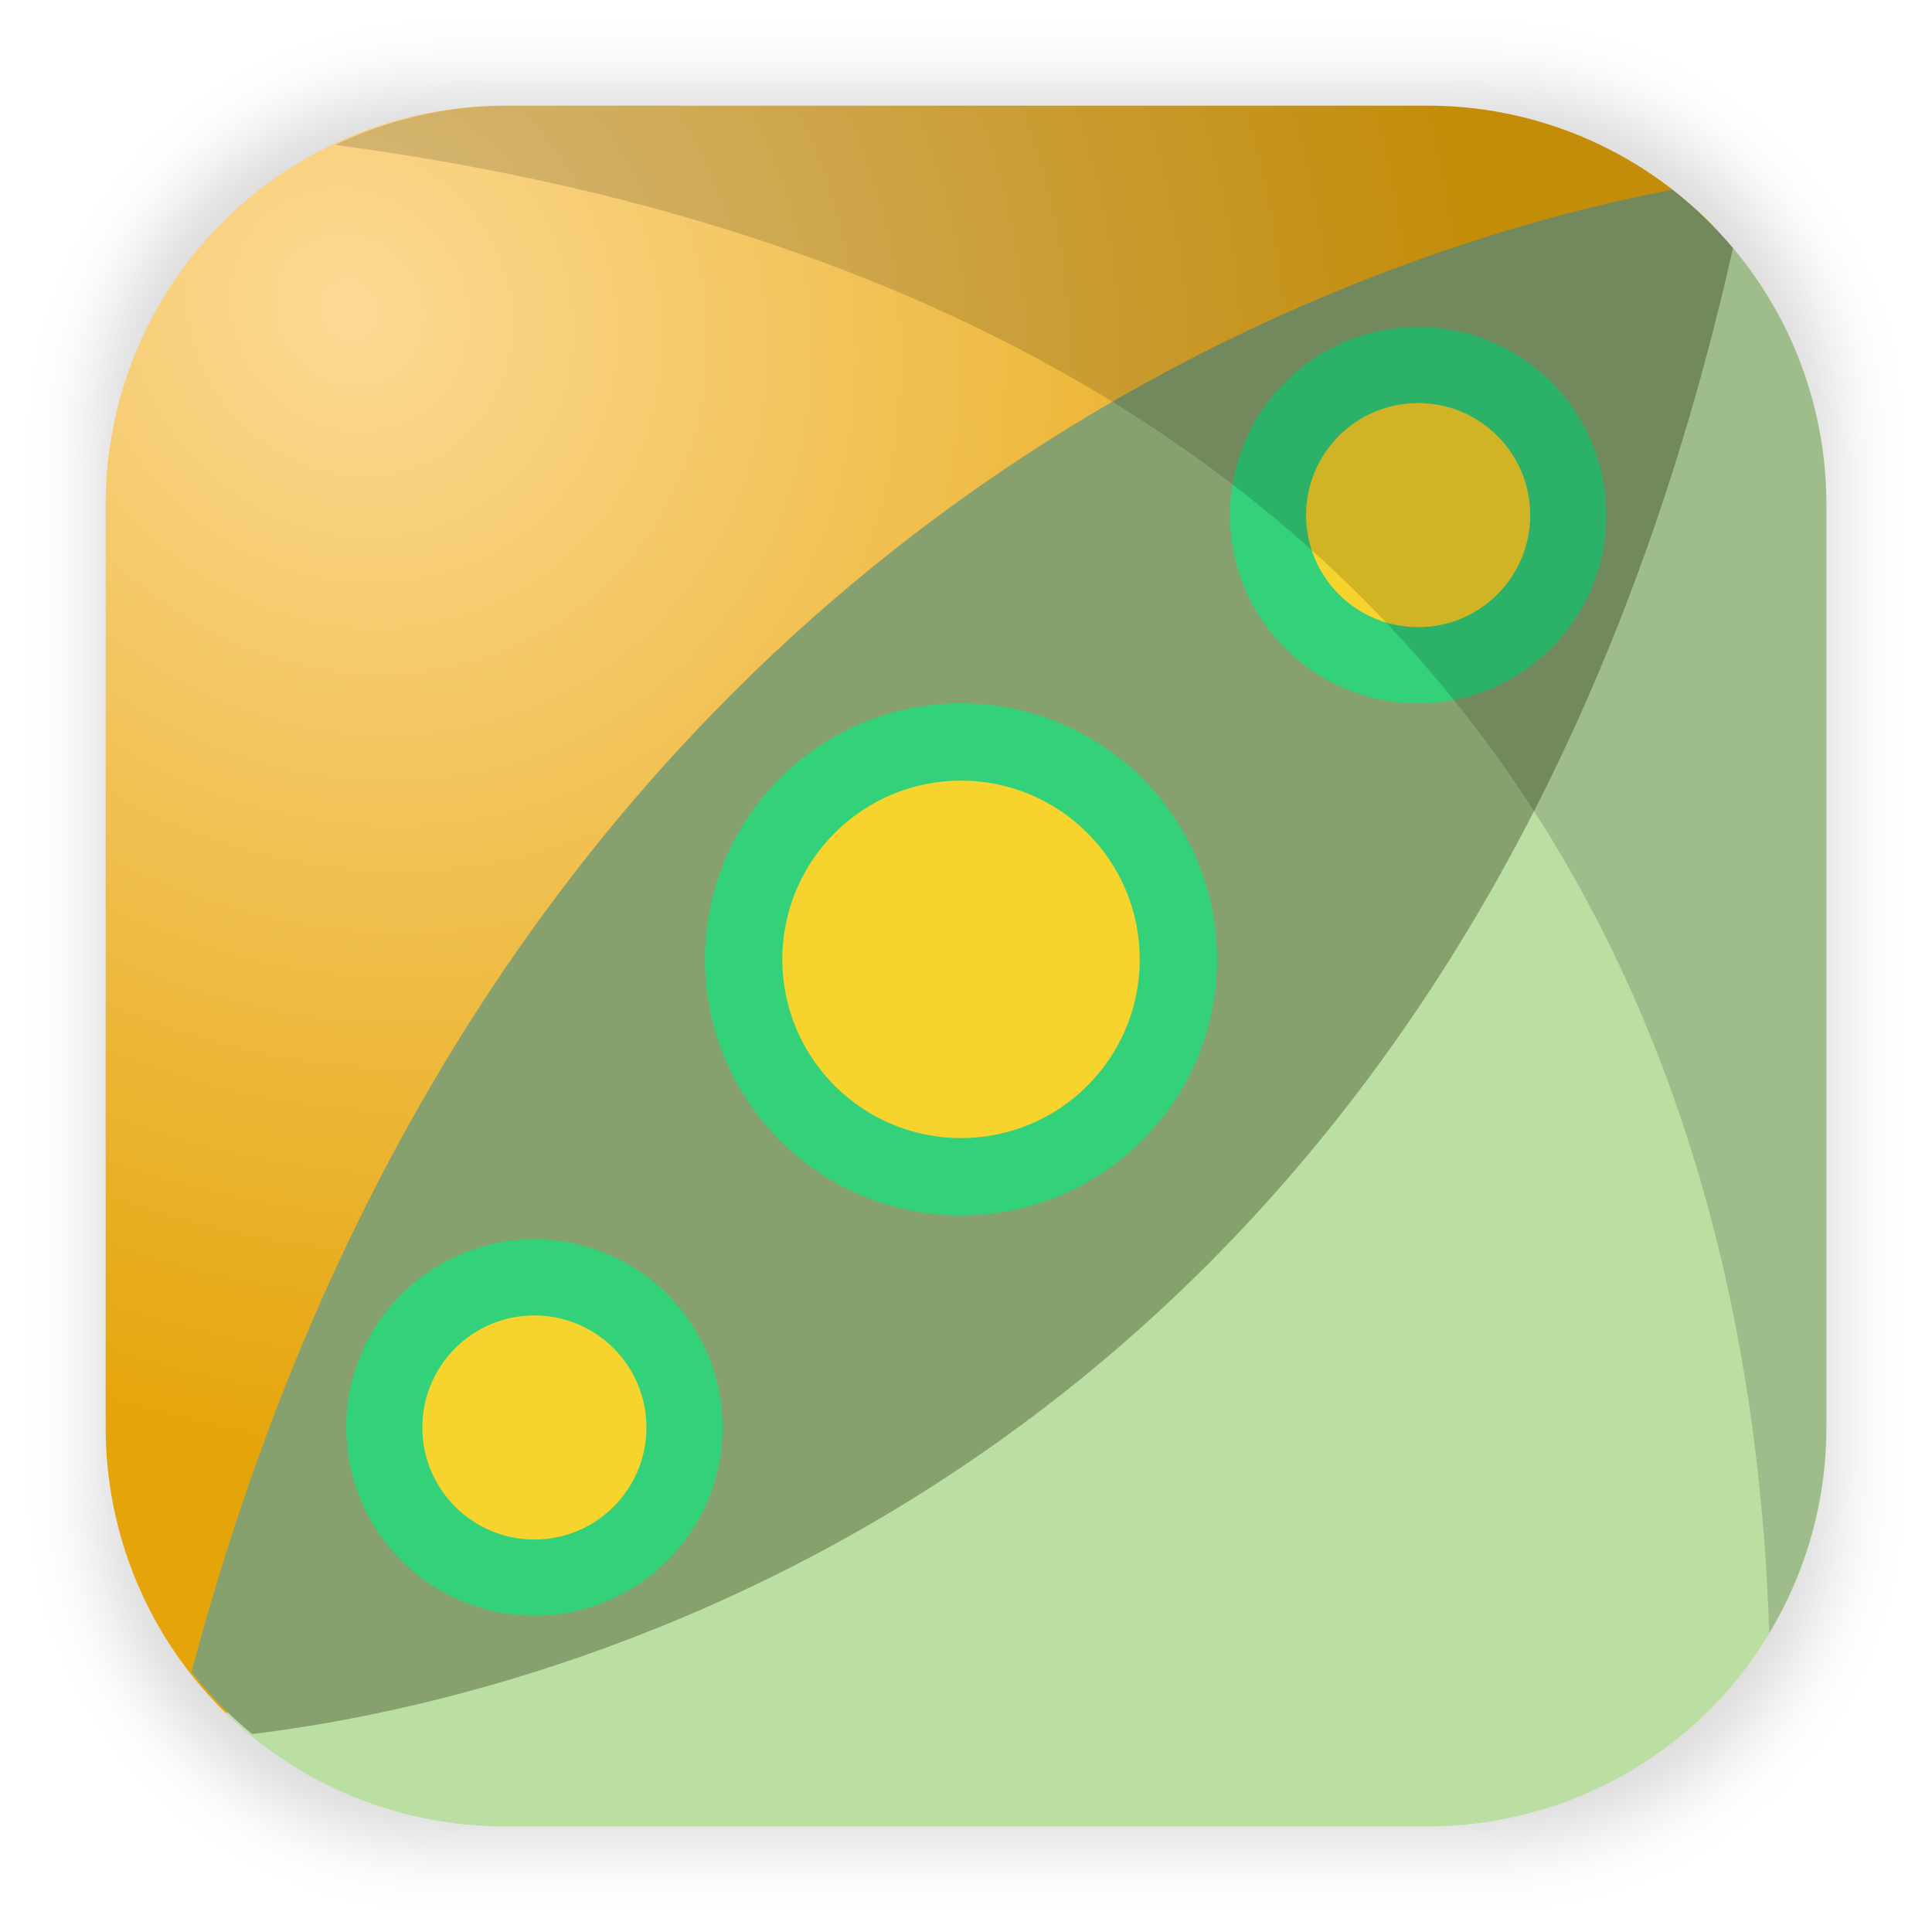
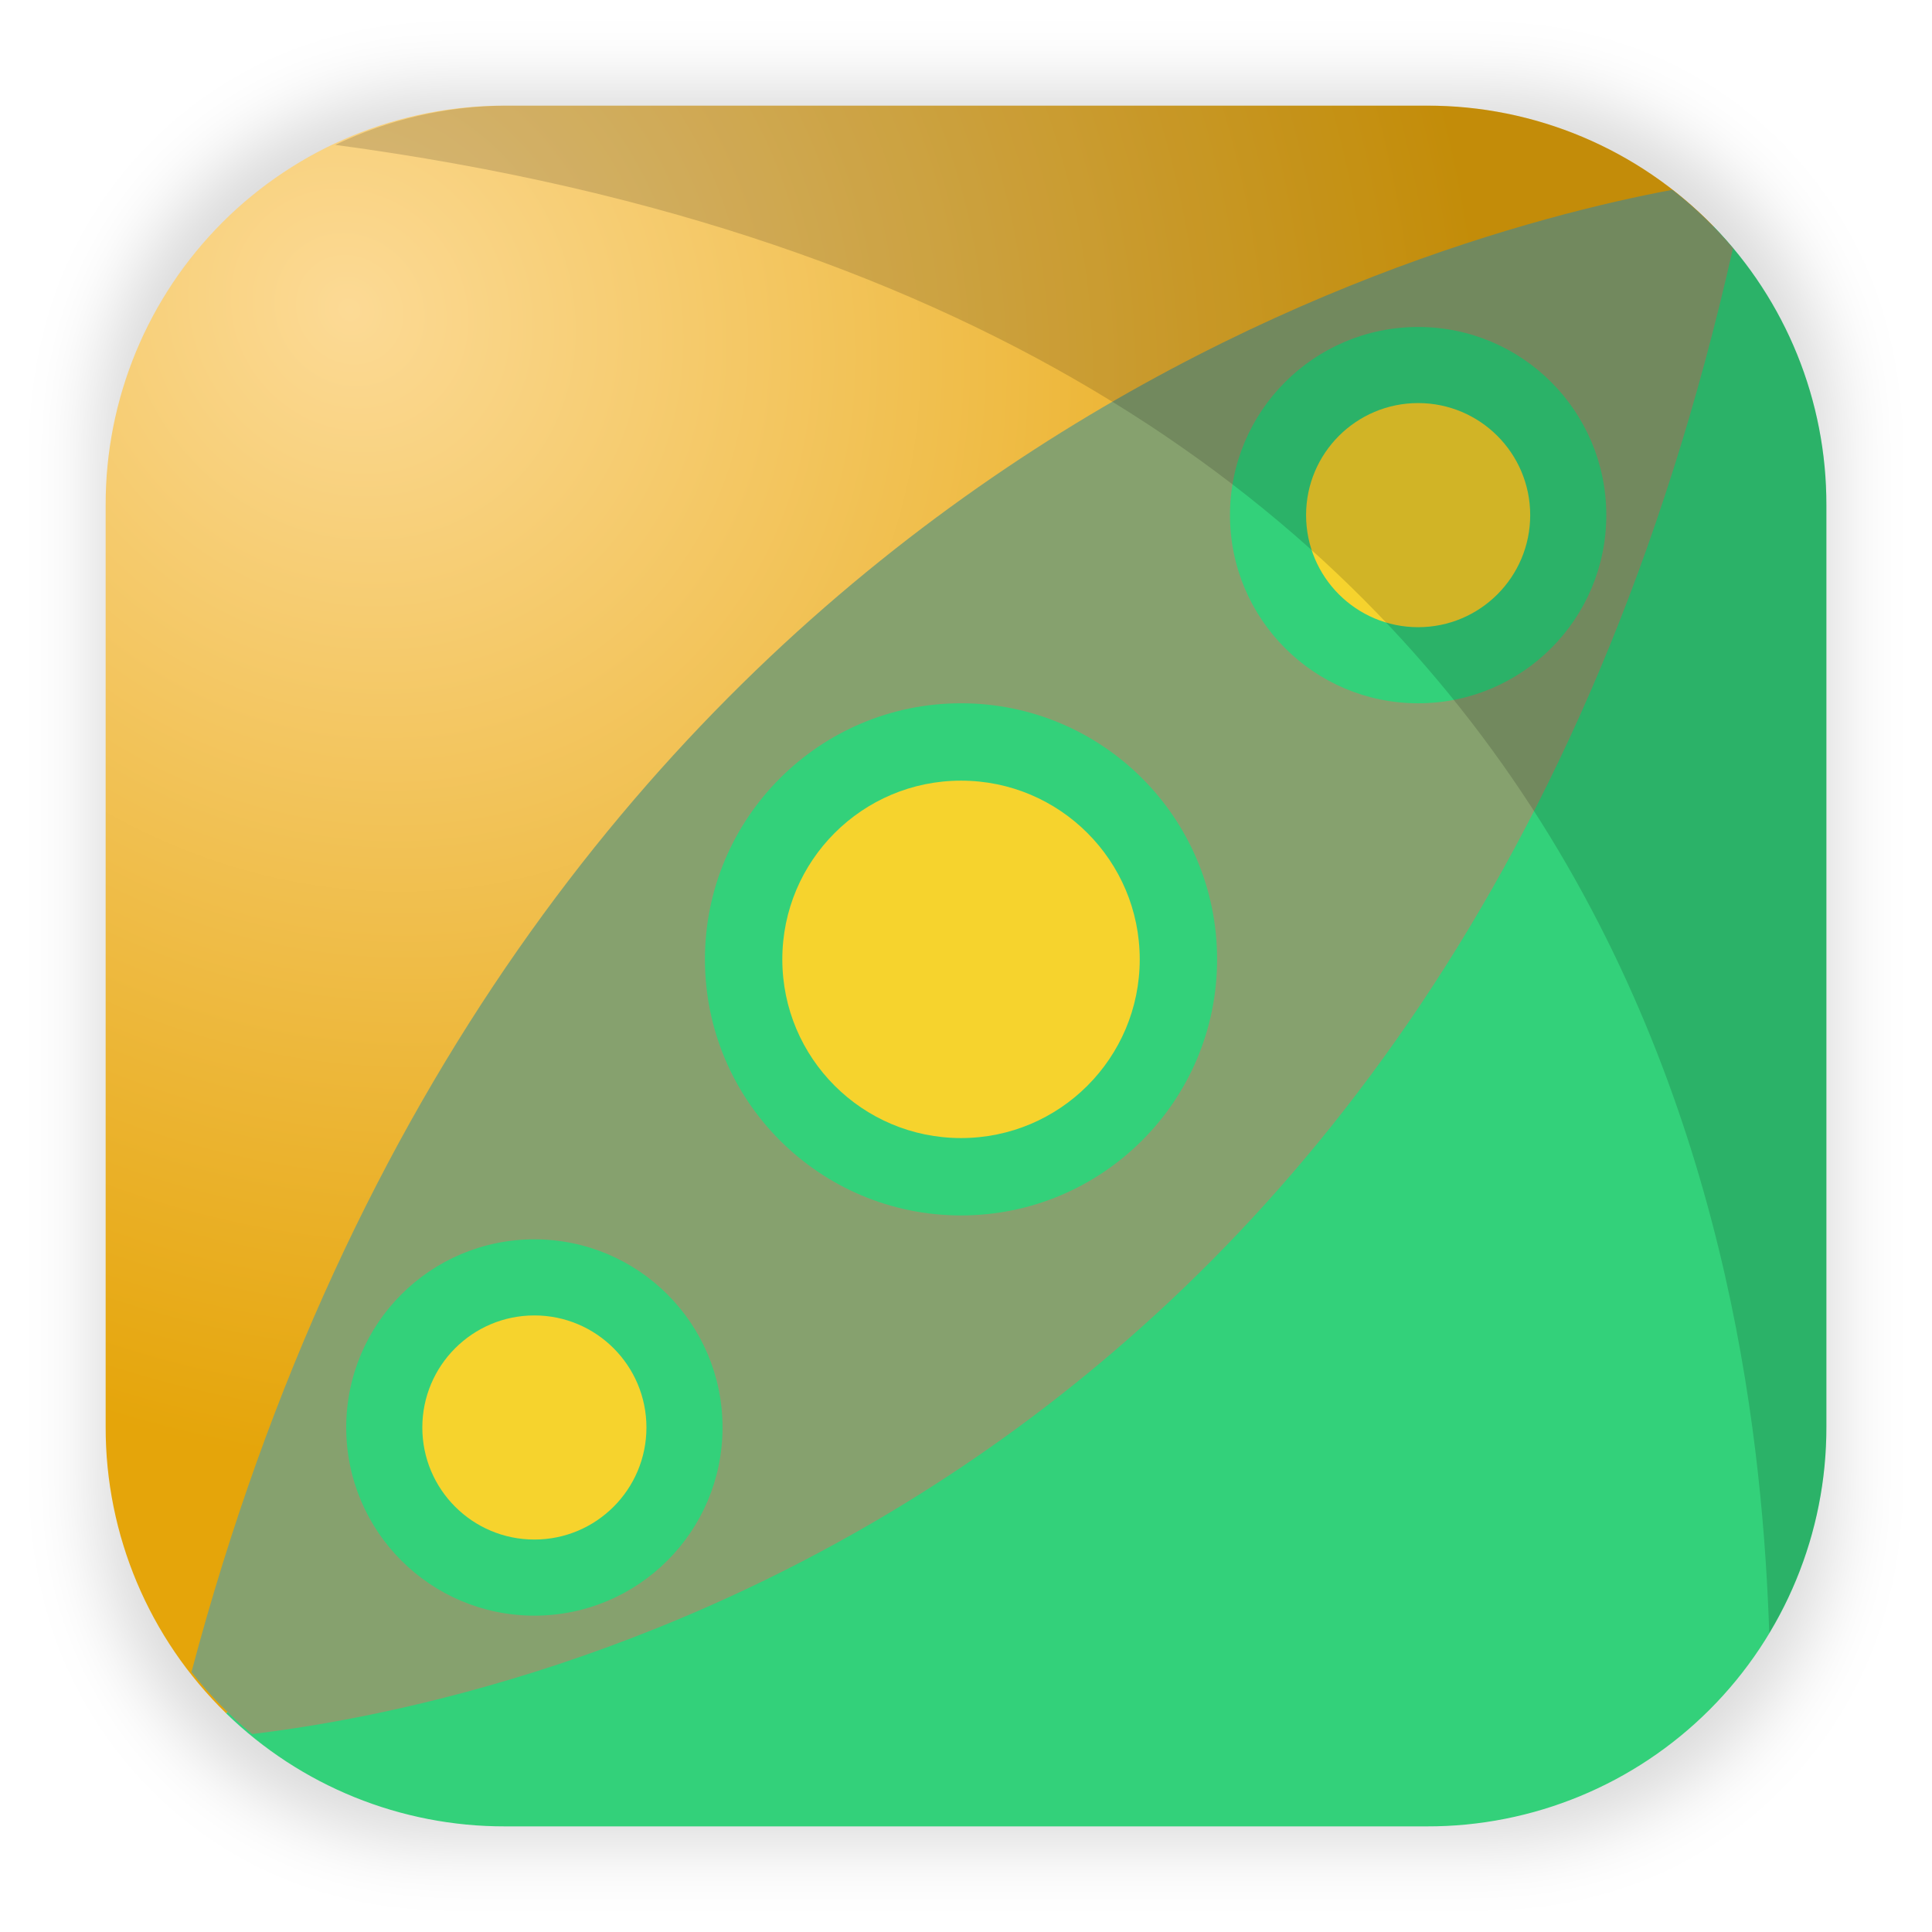
<svg xmlns="http://www.w3.org/2000/svg" width="64" height="64" version="1.1">
  <defs>
    <filter id="filter1178" x="-.048" y="-.048" width="1.096" height="1.096" color-interpolation-filters="sRGB">
      <feGaussianBlur stdDeviation="0.307" />
    </filter>
    <radialGradient id="radialGradient1138" cx="11.584" cy="10.254" r="26.628" gradientTransform="matrix(.94147 1.1654 -1.0639 .85947 11.587 -12.06)" gradientUnits="userSpaceOnUse">
      <stop stop-color="#fcda95" offset="0" />
      <stop stop-color="#e5a50a" offset="1" />
    </radialGradient>
  </defs>
  <g transform="matrix(3.7796 0 0 3.7796 -.00096588 -.43033)">
    <rect transform="matrix(.99138 0 0 1 .072989 .0019055)" x=".794" y=".905" width="15.346" height="15.346" rx="3.053" ry="3.053" filter="url(#filter1178)" opacity=".15" stroke-linecap="round" stroke-linejoin="round" stroke-width="1.249" style="mix-blend-mode:normal" />
  </g>
  <path d="m56.756 7.491a13.204 13.204 0 0 0-9.489-3.991h-30.533a13.204 13.204 0 0 0-13.234 13.234v30.533a13.204 13.204 0 0 0 3.992 9.49" fill="url(#radialGradient1138)" />
-   <path d="m7.492 56.757a13.204 13.204 0 0 0 9.242 3.744h30.533a13.204 13.204 0 0 0 13.234-13.234v-30.533a13.204 13.204 0 0 0-3.745-9.243" fill="#bbdea2" />
+   <path d="m7.492 56.757a13.204 13.204 0 0 0 9.242 3.744h30.533a13.204 13.204 0 0 0 13.234-13.234v-30.533a13.204 13.204 0 0 0-3.745-9.243" fill="#33d17a" />
  <path d="m55.398 6.287c-8.752 1.643-38.675 10.026-49.055 49.1a13.204 13.204 0 0 0 2.01 2.055c9.018-1.078 39.723-7.761 49.055-49.221a13.204 13.204 0 0 0-2.01-1.934z" fill="#86a16e" />
-   <g transform="translate(-1.995 2.2024)" fill-rule="evenodd">
-     <circle cx="19.697" cy="45.085" r="6.233" fill="#33d17a" />
-     <circle cx="19.697" cy="45.085" r="3.712" fill="#f6d32d" stroke-width=".596" />
+   <g fill-rule="evenodd">
+     <g transform="translate(-1.995 2.2024)">
+       <circle cx="19.697" cy="45.085" r="6.233" fill="#33d17a" />
+       <circle cx="19.697" cy="45.085" r="3.712" fill="#f6d32d" stroke-width=".596" />
+     </g>
+     <g transform="translate(1.5547 -2.6126)">
+       <circle cx="45.423" cy="19.677" r="6.233" fill="#33d17a" />
+       <circle cx="45.423" cy="19.677" r="3.712" fill="#f6d32d" stroke-width=".596" />
+     </g>
+     <g transform="translate(-.86276 -1.4821)">
+       <circle cx="32.698" cy="33.262" r="8.483" fill="#33d17a" stroke-width="1.361" />
+       <circle cx="32.698" cy="33.262" r="5.92" fill="#f6d32d" stroke-width=".95" />
+     </g>
  </g>
-   <g transform="translate(1.5547 -2.6126)" fill-rule="evenodd">
-     <circle cx="45.423" cy="19.677" r="6.233" fill="#33d17a" />
-     <circle cx="45.423" cy="19.677" r="3.712" fill="#f6d32d" stroke-width=".596" />
-   </g>
-   <g transform="translate(-.86276 -1.4821)" fill-rule="evenodd">
-     <circle cx="32.698" cy="33.262" r="8.483" fill="#33d17a" stroke-width="1.361" />
-     <circle cx="32.698" cy="33.262" r="5.92" fill="#f6d32d" stroke-width=".95" />
-   </g>
-   <path d="m16.734 3.5a13.204 13.204 0 0 0-5.629 1.299c43.552 5.837 47.098 37.503 47.504 49.295a13.204 13.204 0 0 0 1.893-6.826v-30.533a13.204 13.204 0 0 0-3.746-9.242 13.204 13.204 0 0 0-9.488-3.992h-30.533z" fill="#000000" opacity=".15" />
+   <path d="m16.734 3.5a13.204 13.204 0 0 0-5.629 1.299c43.552 5.837 47.098 37.503 47.504 49.295a13.204 13.204 0 0 0 1.893-6.826v-30.533a13.204 13.204 0 0 0-3.746-9.242 13.204 13.204 0 0 0-9.488-3.992h-30.533z" opacity=".15" />
</svg>
